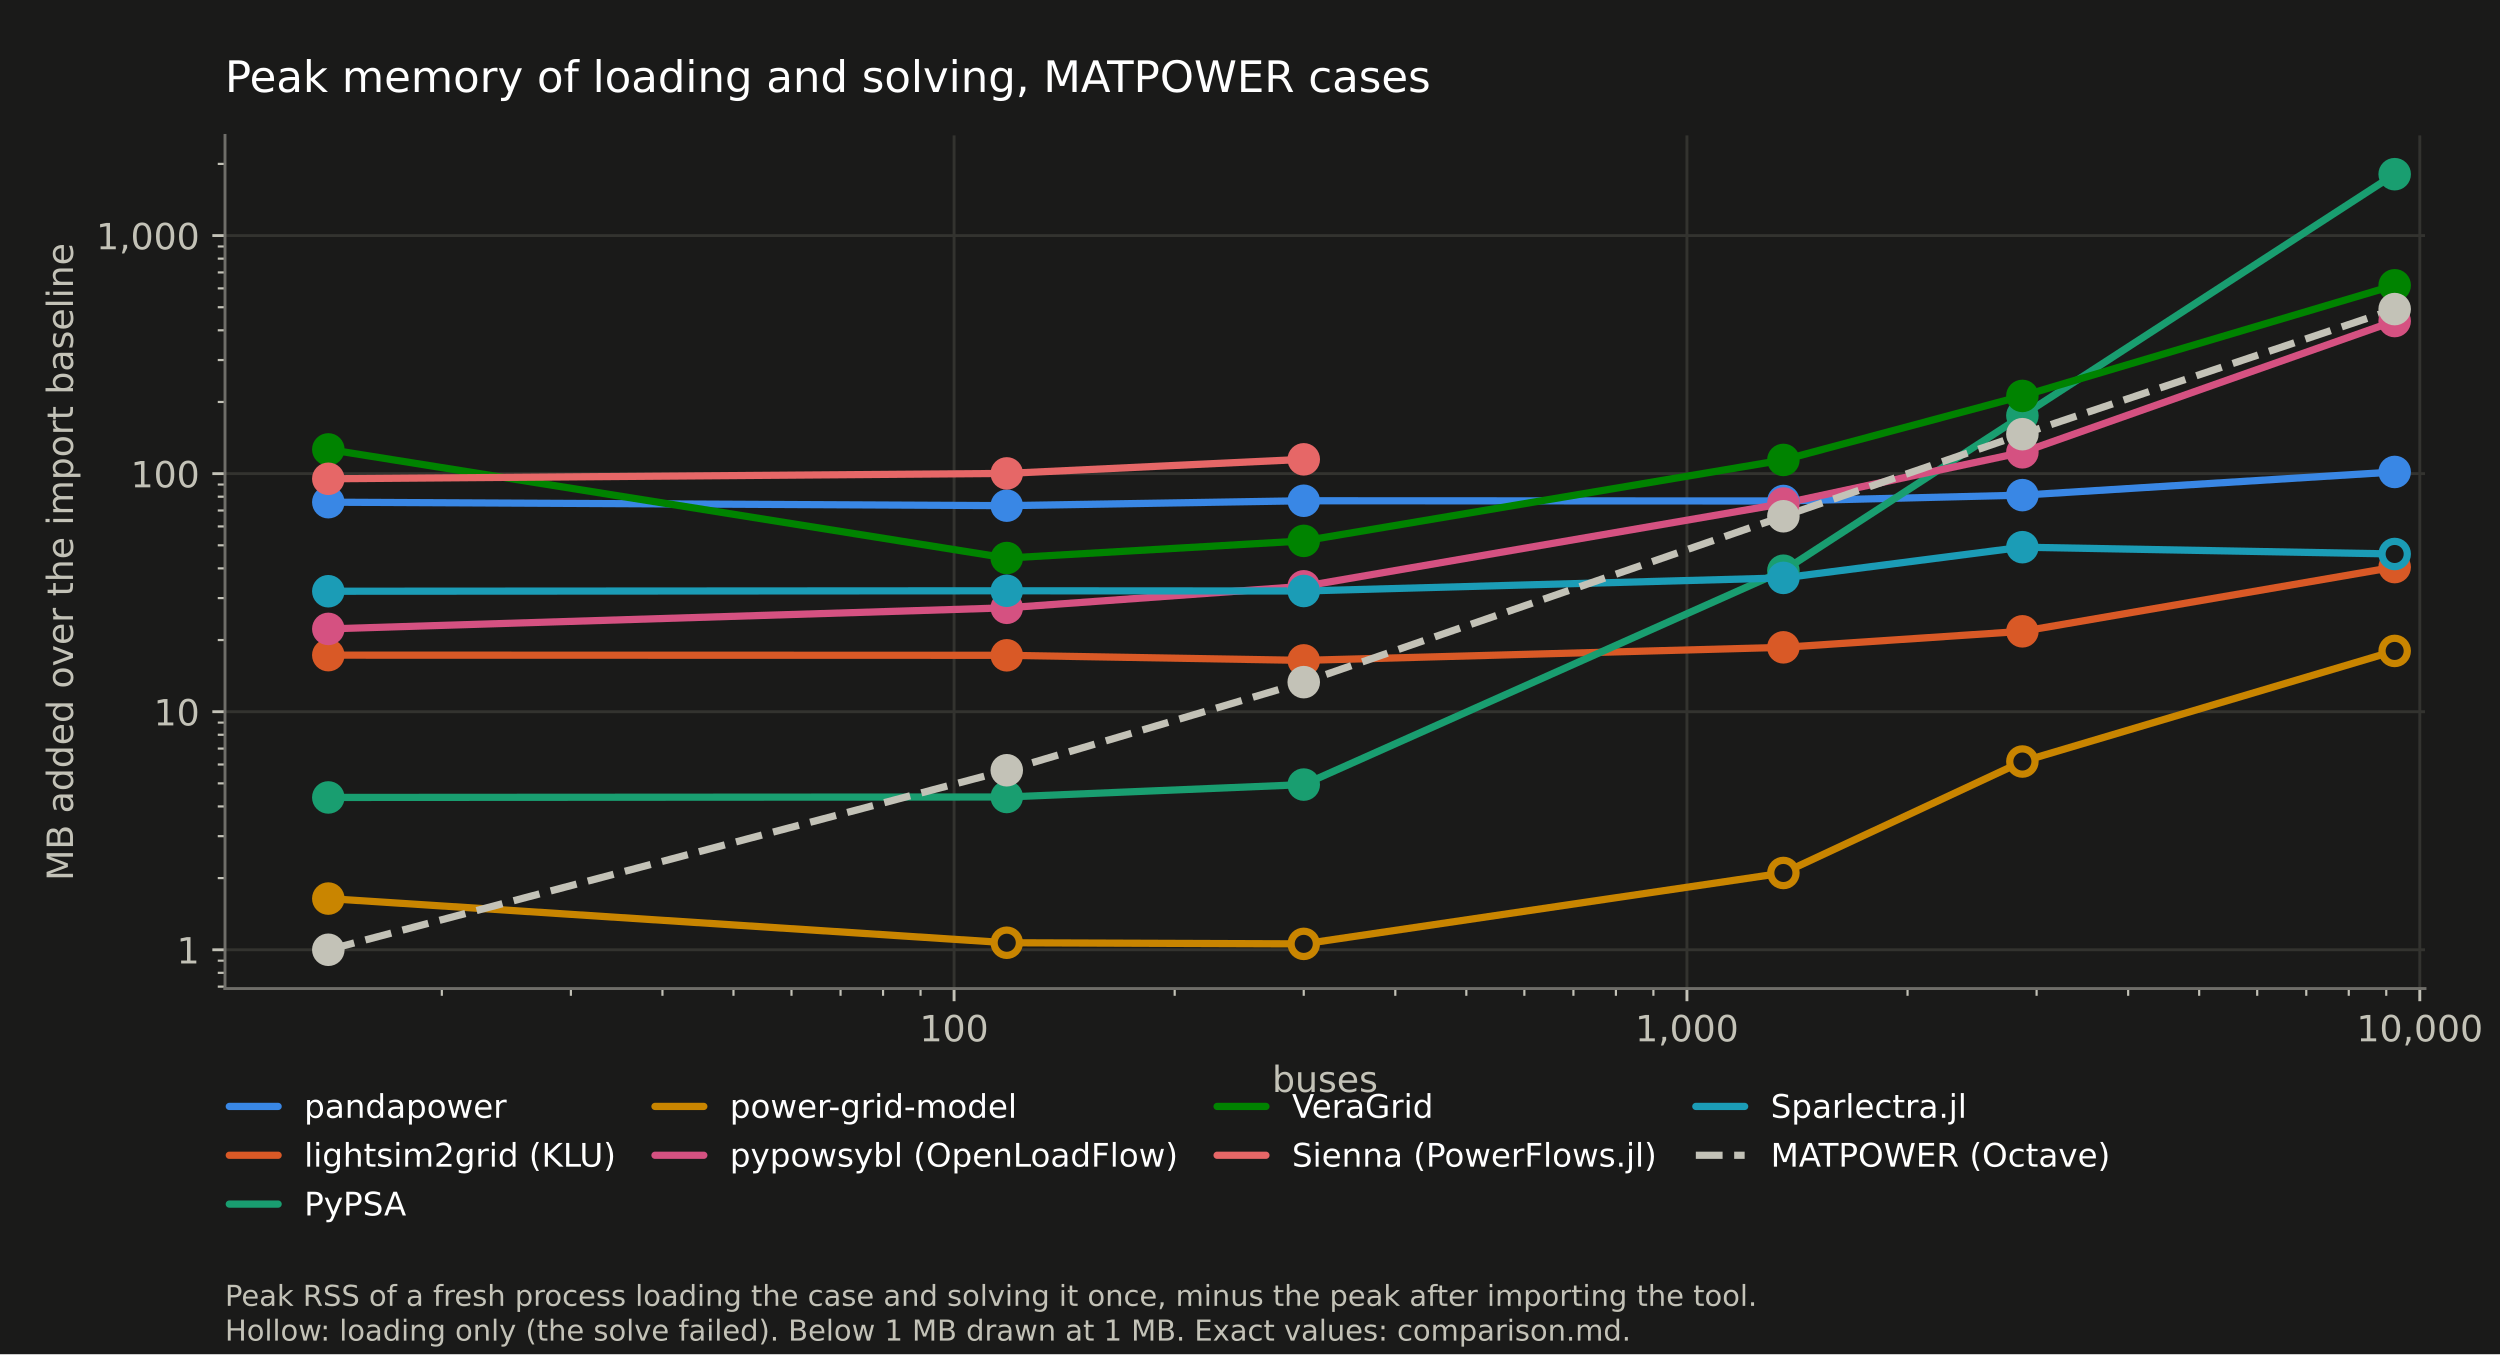
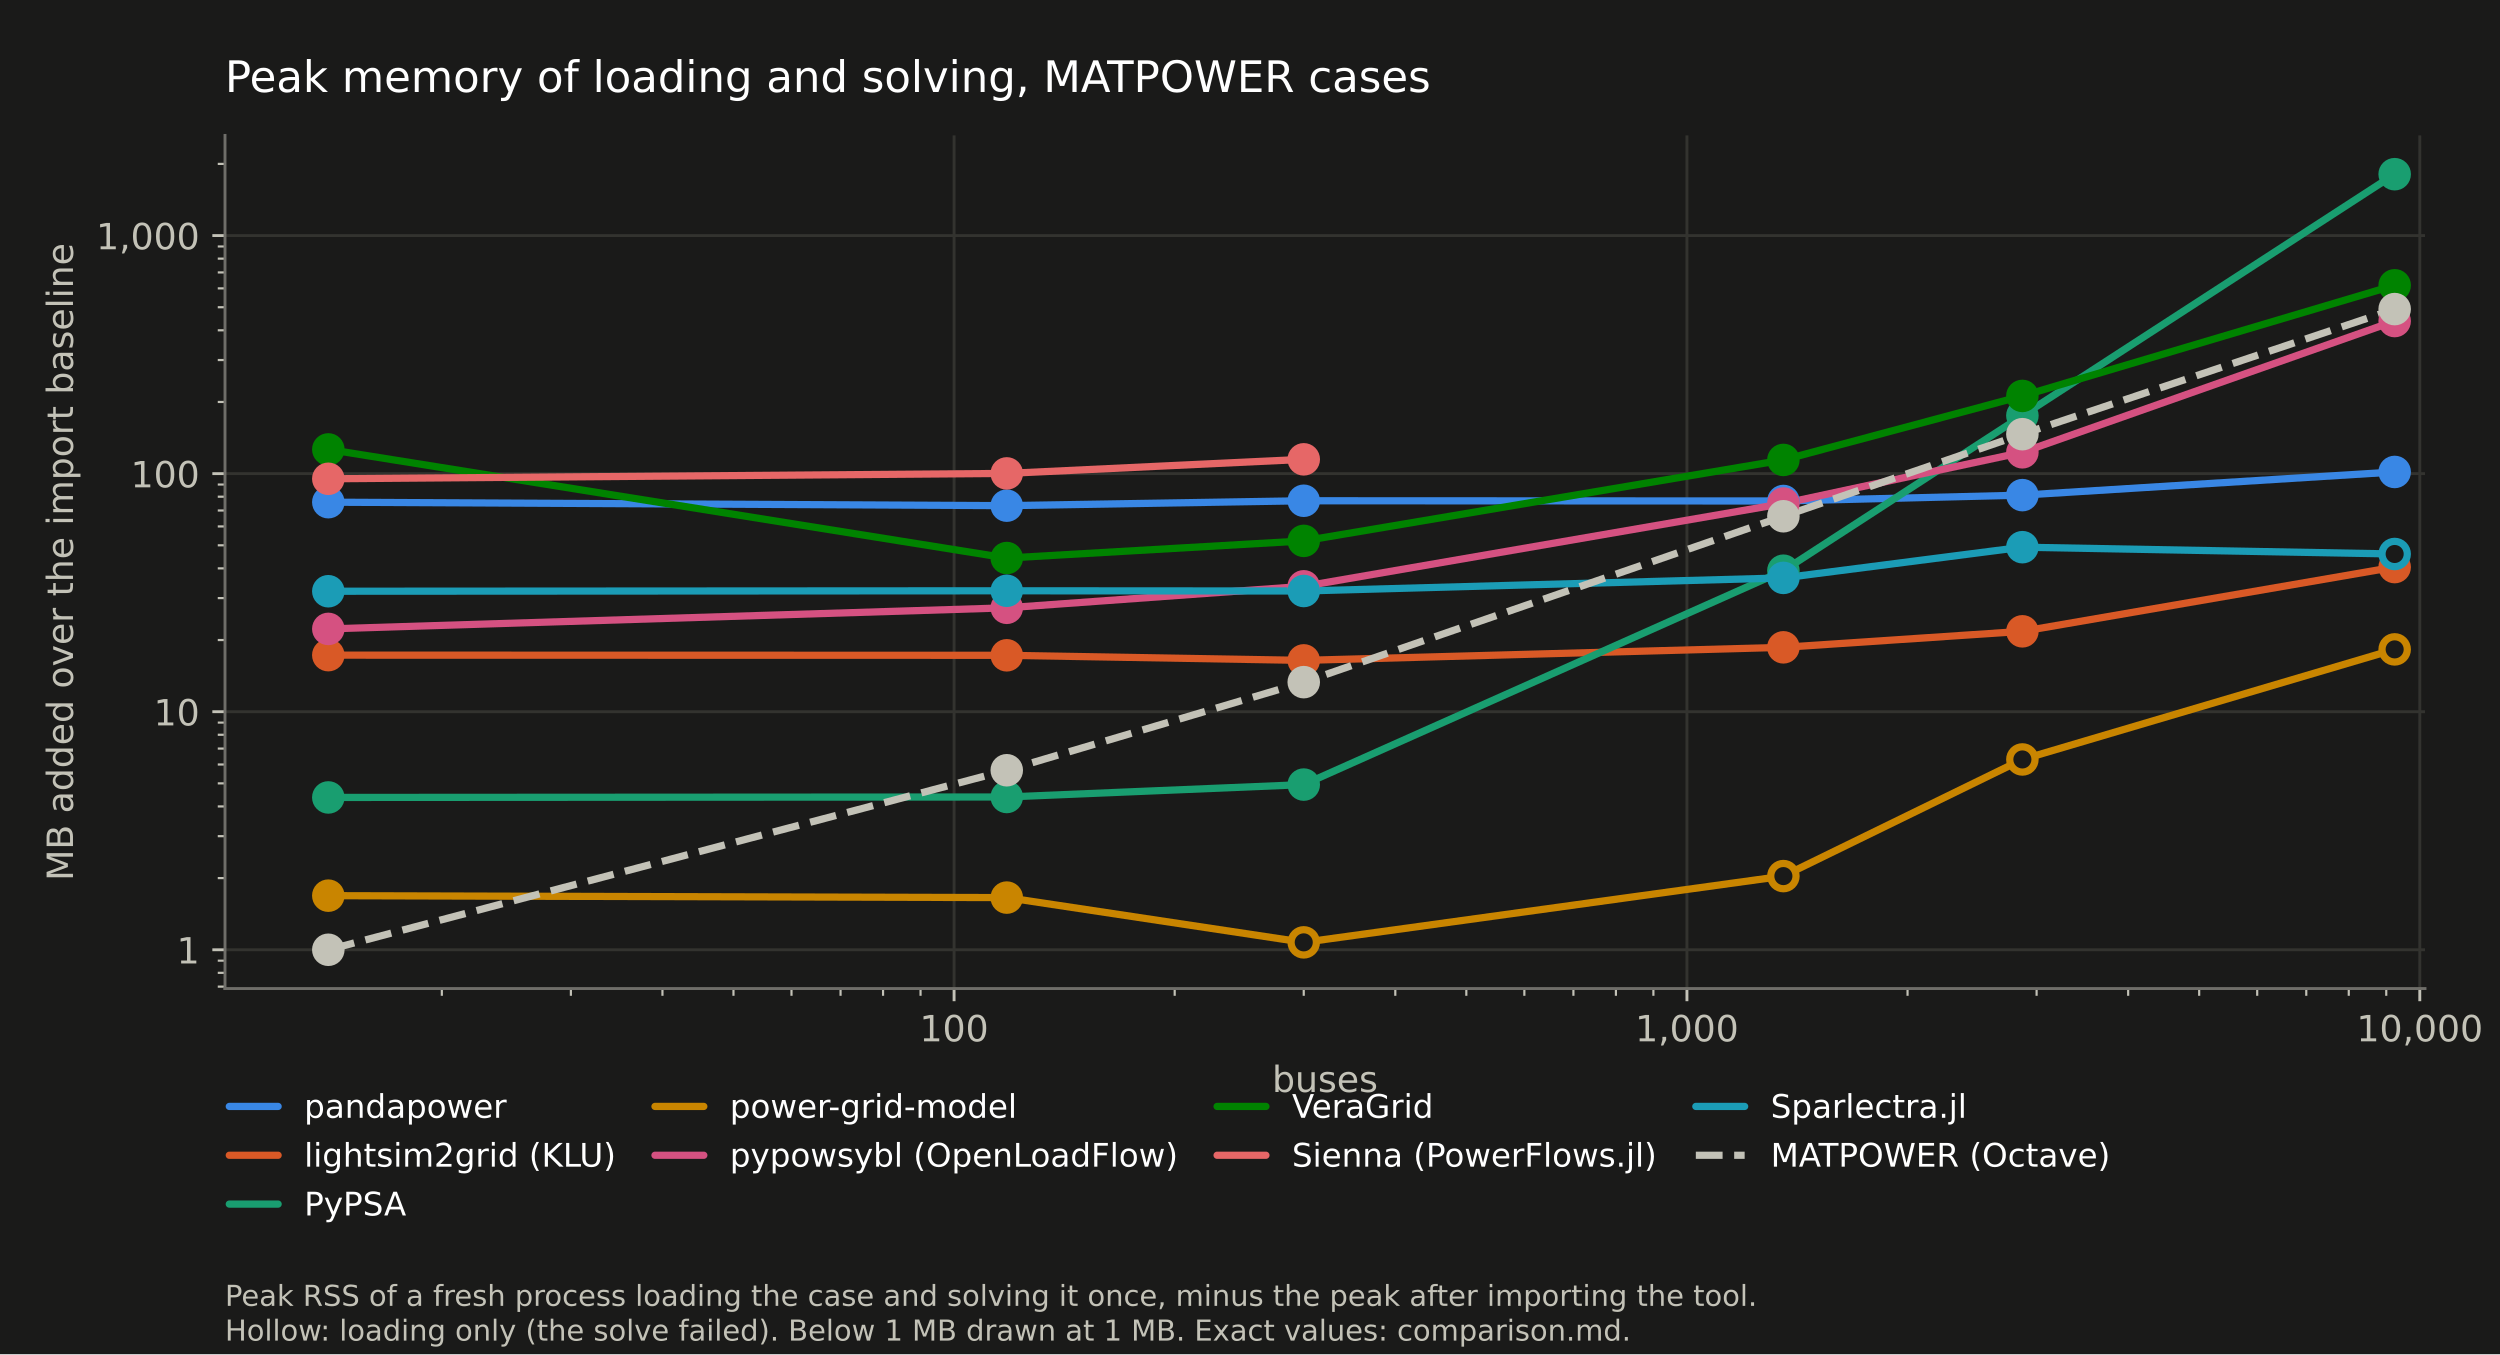
<svg xmlns="http://www.w3.org/2000/svg" xmlns:xlink="http://www.w3.org/1999/xlink" width="691.2pt" height="374.4pt" viewBox="0 0 691.2 374.4" version="1.1">
  <defs>
    <style type="text/css">*{stroke-linejoin: round; stroke-linecap: butt}</style>
  </defs>
  <g id="figure_1">
    <g id="patch_1">
      <path d="M 0 374.4  L 691.2 374.4  L 691.2 0  L 0 0  z " style="fill: #1a1a19" />
    </g>
    <g id="axes_1">
      <g id="patch_2">
        <path d="M 62.208 273.312  L 670.464 273.312  L 670.464 37.44  L 62.208 37.44  z " style="fill: #1a1a19" />
      </g>
      <g id="matplotlib.axis_1">
        <g id="xtick_1">
          <g id="line2d_1">
            <path d="M 263.784 273.312  L 263.784 37.44  " clip-path="url(#pc0a371b898)" style="fill: none; stroke: #33332f; stroke-width: 0.8; stroke-linecap: square" />
          </g>
          <g id="line2d_2">
            <defs>
              <path id="m5ec1d65c88" d="M 0 0  L 0 3.5  " style="stroke: #c3c2b7; stroke-width: 0.8" />
            </defs>
            <g>
              <use xlink:href="#m5ec1d65c88" x="263.784" y="273.312" style="fill: #c3c2b7; stroke: #c3c2b7; stroke-width: 0.8" />
            </g>
          </g>
          <g id="text_1">
            <text style="font-size: 10px; font-family: 'DejaVu Sans', 'Bitstream Vera Sans', 'Computer Modern Sans Serif', 'Lucida Grande', 'Verdana', 'Geneva', 'Lucid', 'Arial', 'Helvetica', 'Avant Garde', sans-serif; text-anchor: middle; fill: #c3c2b7" x="263.784" y="287.91" transform="rotate(-0 263.7842 287.9097)">100</text>
          </g>
        </g>
        <g id="xtick_2">
          <g id="line2d_3">
            <path d="M 466.404 273.312  L 466.404 37.44  " clip-path="url(#pc0a371b898)" style="fill: none; stroke: #33332f; stroke-width: 0.8; stroke-linecap: square" />
          </g>
          <g id="line2d_4">
            <g>
              <use xlink:href="#m5ec1d65c88" x="466.404" y="273.312" style="fill: #c3c2b7; stroke: #c3c2b7; stroke-width: 0.8" />
            </g>
          </g>
          <g id="text_2">
            <text style="font-size: 10px; font-family: 'DejaVu Sans', 'Bitstream Vera Sans', 'Computer Modern Sans Serif', 'Lucida Grande', 'Verdana', 'Geneva', 'Lucid', 'Arial', 'Helvetica', 'Avant Garde', sans-serif; text-anchor: middle; fill: #c3c2b7" x="466.404" y="287.91" transform="rotate(-0 466.4036 287.9097)">1,000</text>
          </g>
        </g>
        <g id="xtick_3">
          <g id="line2d_5">
            <path d="M 669.023 273.312  L 669.023 37.44  " clip-path="url(#pc0a371b898)" style="fill: none; stroke: #33332f; stroke-width: 0.8; stroke-linecap: square" />
          </g>
          <g id="line2d_6">
            <g>
              <use xlink:href="#m5ec1d65c88" x="669.023" y="273.312" style="fill: #c3c2b7; stroke: #c3c2b7; stroke-width: 0.8" />
            </g>
          </g>
          <g id="text_3">
            <text style="font-size: 10px; font-family: 'DejaVu Sans', 'Bitstream Vera Sans', 'Computer Modern Sans Serif', 'Lucida Grande', 'Verdana', 'Geneva', 'Lucid', 'Arial', 'Helvetica', 'Avant Garde', sans-serif; text-anchor: middle; fill: #c3c2b7" x="669.023" y="287.91" transform="rotate(-0 669.023 287.9097)">10,000</text>
          </g>
        </g>
        <g id="xtick_4">
          <g id="line2d_7">
            <defs>
              <path id="m5e015acaa7" d="M 0 0  L 0 2  " style="stroke: #c3c2b7; stroke-width: 0.6" />
            </defs>
            <g>
              <use xlink:href="#m5e015acaa7" x="122.159" y="273.312" style="fill: #c3c2b7; stroke: #c3c2b7; stroke-width: 0.6" />
            </g>
          </g>
        </g>
        <g id="xtick_5">
          <g id="line2d_8">
            <g>
              <use xlink:href="#m5e015acaa7" x="157.839" y="273.312" style="fill: #c3c2b7; stroke: #c3c2b7; stroke-width: 0.6" />
            </g>
          </g>
        </g>
        <g id="xtick_6">
          <g id="line2d_9">
            <g>
              <use xlink:href="#m5e015acaa7" x="183.154" y="273.312" style="fill: #c3c2b7; stroke: #c3c2b7; stroke-width: 0.6" />
            </g>
          </g>
        </g>
        <g id="xtick_7">
          <g id="line2d_10">
            <g>
              <use xlink:href="#m5e015acaa7" x="202.79" y="273.312" style="fill: #c3c2b7; stroke: #c3c2b7; stroke-width: 0.6" />
            </g>
          </g>
        </g>
        <g id="xtick_8">
          <g id="line2d_11">
            <g>
              <use xlink:href="#m5e015acaa7" x="218.833" y="273.312" style="fill: #c3c2b7; stroke: #c3c2b7; stroke-width: 0.6" />
            </g>
          </g>
        </g>
        <g id="xtick_9">
          <g id="line2d_12">
            <g>
              <use xlink:href="#m5e015acaa7" x="232.398" y="273.312" style="fill: #c3c2b7; stroke: #c3c2b7; stroke-width: 0.6" />
            </g>
          </g>
        </g>
        <g id="xtick_10">
          <g id="line2d_13">
            <g>
              <use xlink:href="#m5e015acaa7" x="244.148" y="273.312" style="fill: #c3c2b7; stroke: #c3c2b7; stroke-width: 0.6" />
            </g>
          </g>
        </g>
        <g id="xtick_11">
          <g id="line2d_14">
            <g>
              <use xlink:href="#m5e015acaa7" x="254.513" y="273.312" style="fill: #c3c2b7; stroke: #c3c2b7; stroke-width: 0.6" />
            </g>
          </g>
        </g>
        <g id="xtick_12">
          <g id="line2d_15">
            <g>
              <use xlink:href="#m5e015acaa7" x="324.779" y="273.312" style="fill: #c3c2b7; stroke: #c3c2b7; stroke-width: 0.6" />
            </g>
          </g>
        </g>
        <g id="xtick_13">
          <g id="line2d_16">
            <g>
              <use xlink:href="#m5e015acaa7" x="360.458" y="273.312" style="fill: #c3c2b7; stroke: #c3c2b7; stroke-width: 0.6" />
            </g>
          </g>
        </g>
        <g id="xtick_14">
          <g id="line2d_17">
            <g>
              <use xlink:href="#m5e015acaa7" x="385.773" y="273.312" style="fill: #c3c2b7; stroke: #c3c2b7; stroke-width: 0.6" />
            </g>
          </g>
        </g>
        <g id="xtick_15">
          <g id="line2d_18">
            <g>
              <use xlink:href="#m5e015acaa7" x="405.409" y="273.312" style="fill: #c3c2b7; stroke: #c3c2b7; stroke-width: 0.6" />
            </g>
          </g>
        </g>
        <g id="xtick_16">
          <g id="line2d_19">
            <g>
              <use xlink:href="#m5e015acaa7" x="421.453" y="273.312" style="fill: #c3c2b7; stroke: #c3c2b7; stroke-width: 0.6" />
            </g>
          </g>
        </g>
        <g id="xtick_17">
          <g id="line2d_20">
            <g>
              <use xlink:href="#m5e015acaa7" x="435.017" y="273.312" style="fill: #c3c2b7; stroke: #c3c2b7; stroke-width: 0.6" />
            </g>
          </g>
        </g>
        <g id="xtick_18">
          <g id="line2d_21">
            <g>
              <use xlink:href="#m5e015acaa7" x="446.768" y="273.312" style="fill: #c3c2b7; stroke: #c3c2b7; stroke-width: 0.6" />
            </g>
          </g>
        </g>
        <g id="xtick_19">
          <g id="line2d_22">
            <g>
              <use xlink:href="#m5e015acaa7" x="457.132" y="273.312" style="fill: #c3c2b7; stroke: #c3c2b7; stroke-width: 0.6" />
            </g>
          </g>
        </g>
        <g id="xtick_20">
          <g id="line2d_23">
            <g>
              <use xlink:href="#m5e015acaa7" x="527.398" y="273.312" style="fill: #c3c2b7; stroke: #c3c2b7; stroke-width: 0.6" />
            </g>
          </g>
        </g>
        <g id="xtick_21">
          <g id="line2d_24">
            <g>
              <use xlink:href="#m5e015acaa7" x="563.078" y="273.312" style="fill: #c3c2b7; stroke: #c3c2b7; stroke-width: 0.6" />
            </g>
          </g>
        </g>
        <g id="xtick_22">
          <g id="line2d_25">
            <g>
              <use xlink:href="#m5e015acaa7" x="588.393" y="273.312" style="fill: #c3c2b7; stroke: #c3c2b7; stroke-width: 0.6" />
            </g>
          </g>
        </g>
        <g id="xtick_23">
          <g id="line2d_26">
            <g>
              <use xlink:href="#m5e015acaa7" x="608.029" y="273.312" style="fill: #c3c2b7; stroke: #c3c2b7; stroke-width: 0.6" />
            </g>
          </g>
        </g>
        <g id="xtick_24">
          <g id="line2d_27">
            <g>
              <use xlink:href="#m5e015acaa7" x="624.072" y="273.312" style="fill: #c3c2b7; stroke: #c3c2b7; stroke-width: 0.6" />
            </g>
          </g>
        </g>
        <g id="xtick_25">
          <g id="line2d_28">
            <g>
              <use xlink:href="#m5e015acaa7" x="637.637" y="273.312" style="fill: #c3c2b7; stroke: #c3c2b7; stroke-width: 0.6" />
            </g>
          </g>
        </g>
        <g id="xtick_26">
          <g id="line2d_29">
            <g>
              <use xlink:href="#m5e015acaa7" x="649.387" y="273.312" style="fill: #c3c2b7; stroke: #c3c2b7; stroke-width: 0.6" />
            </g>
          </g>
        </g>
        <g id="xtick_27">
          <g id="line2d_30">
            <g>
              <use xlink:href="#m5e015acaa7" x="659.752" y="273.312" style="fill: #c3c2b7; stroke: #c3c2b7; stroke-width: 0.6" />
            </g>
          </g>
        </g>
        <g id="text_4">
          <text style="font-size: 10px; font-family: 'DejaVu Sans', 'Bitstream Vera Sans', 'Computer Modern Sans Serif', 'Lucida Grande', 'Verdana', 'Geneva', 'Lucid', 'Arial', 'Helvetica', 'Avant Garde', sans-serif; text-anchor: middle; fill: #c3c2b7" x="366.336" y="301.91" transform="rotate(-0 366.336 301.9104)">buses</text>
        </g>
      </g>
      <g id="matplotlib.axis_2">
        <g id="ytick_1">
          <g id="line2d_31">
            <path d="M 62.208 262.591  L 670.464 262.591  " clip-path="url(#pc0a371b898)" style="fill: none; stroke: #33332f; stroke-width: 0.8; stroke-linecap: square" />
          </g>
          <g id="line2d_32">
            <defs>
              <path id="mb448b4ee46" d="M 0 0  L -3.5 0  " style="stroke: #c3c2b7; stroke-width: 0.8" />
            </defs>
            <g>
              <use xlink:href="#mb448b4ee46" x="62.208" y="262.591" style="fill: #c3c2b7; stroke: #c3c2b7; stroke-width: 0.8" />
            </g>
          </g>
          <g id="text_5">
            <text style="font-size: 10px; font-family: 'DejaVu Sans', 'Bitstream Vera Sans', 'Computer Modern Sans Serif', 'Lucida Grande', 'Verdana', 'Geneva', 'Lucid', 'Arial', 'Helvetica', 'Avant Garde', sans-serif; text-anchor: end; fill: #c3c2b7" x="55.208" y="266.389" transform="rotate(-0 55.208 266.3894)">1</text>
          </g>
        </g>
        <g id="ytick_2">
          <g id="line2d_33">
            <path d="M 62.208 196.77  L 670.464 196.77  " clip-path="url(#pc0a371b898)" style="fill: none; stroke: #33332f; stroke-width: 0.8; stroke-linecap: square" />
          </g>
          <g id="line2d_34">
            <g>
              <use xlink:href="#mb448b4ee46" x="62.208" y="196.77" style="fill: #c3c2b7; stroke: #c3c2b7; stroke-width: 0.8" />
            </g>
          </g>
          <g id="text_6">
            <text style="font-size: 10px; font-family: 'DejaVu Sans', 'Bitstream Vera Sans', 'Computer Modern Sans Serif', 'Lucida Grande', 'Verdana', 'Geneva', 'Lucid', 'Arial', 'Helvetica', 'Avant Garde', sans-serif; text-anchor: end; fill: #c3c2b7" x="55.208" y="200.569" transform="rotate(-0 55.208 200.5691)">10</text>
          </g>
        </g>
        <g id="ytick_3">
          <g id="line2d_35">
            <path d="M 62.208 130.95  L 670.464 130.95  " clip-path="url(#pc0a371b898)" style="fill: none; stroke: #33332f; stroke-width: 0.8; stroke-linecap: square" />
          </g>
          <g id="line2d_36">
            <g>
              <use xlink:href="#mb448b4ee46" x="62.208" y="130.95" style="fill: #c3c2b7; stroke: #c3c2b7; stroke-width: 0.8" />
            </g>
          </g>
          <g id="text_7">
            <text style="font-size: 10px; font-family: 'DejaVu Sans', 'Bitstream Vera Sans', 'Computer Modern Sans Serif', 'Lucida Grande', 'Verdana', 'Geneva', 'Lucid', 'Arial', 'Helvetica', 'Avant Garde', sans-serif; text-anchor: end; fill: #c3c2b7" x="55.208" y="134.749" transform="rotate(-0 55.208 134.7487)">100</text>
          </g>
        </g>
        <g id="ytick_4">
          <g id="line2d_37">
            <path d="M 62.208 65.13  L 670.464 65.13  " clip-path="url(#pc0a371b898)" style="fill: none; stroke: #33332f; stroke-width: 0.8; stroke-linecap: square" />
          </g>
          <g id="line2d_38">
            <g>
              <use xlink:href="#mb448b4ee46" x="62.208" y="65.13" style="fill: #c3c2b7; stroke: #c3c2b7; stroke-width: 0.8" />
            </g>
          </g>
          <g id="text_8">
            <text style="font-size: 10px; font-family: 'DejaVu Sans', 'Bitstream Vera Sans', 'Computer Modern Sans Serif', 'Lucida Grande', 'Verdana', 'Geneva', 'Lucid', 'Arial', 'Helvetica', 'Avant Garde', sans-serif; text-anchor: end; fill: #c3c2b7" x="55.208" y="68.928" transform="rotate(-0 55.208 68.92842)">1,000</text>
          </g>
        </g>
        <g id="ytick_5">
          <g id="line2d_39">
            <defs>
              <path id="m039c7db84e" d="M 0 0  L -2 0  " style="stroke: #c3c2b7; stroke-width: 0.6" />
            </defs>
            <g>
              <use xlink:href="#m039c7db84e" x="62.208" y="272.786" style="fill: #c3c2b7; stroke: #c3c2b7; stroke-width: 0.6" />
            </g>
          </g>
        </g>
        <g id="ytick_6">
          <g id="line2d_40">
            <g>
              <use xlink:href="#m039c7db84e" x="62.208" y="268.969" style="fill: #c3c2b7; stroke: #c3c2b7; stroke-width: 0.6" />
            </g>
          </g>
        </g>
        <g id="ytick_7">
          <g id="line2d_41">
            <g>
              <use xlink:href="#m039c7db84e" x="62.208" y="265.602" style="fill: #c3c2b7; stroke: #c3c2b7; stroke-width: 0.6" />
            </g>
          </g>
        </g>
        <g id="ytick_8">
          <g id="line2d_42">
            <g>
              <use xlink:href="#m039c7db84e" x="62.208" y="242.777" style="fill: #c3c2b7; stroke: #c3c2b7; stroke-width: 0.6" />
            </g>
          </g>
        </g>
        <g id="ytick_9">
          <g id="line2d_43">
            <g>
              <use xlink:href="#m039c7db84e" x="62.208" y="231.186" style="fill: #c3c2b7; stroke: #c3c2b7; stroke-width: 0.6" />
            </g>
          </g>
        </g>
        <g id="ytick_10">
          <g id="line2d_44">
            <g>
              <use xlink:href="#m039c7db84e" x="62.208" y="222.963" style="fill: #c3c2b7; stroke: #c3c2b7; stroke-width: 0.6" />
            </g>
          </g>
        </g>
        <g id="ytick_11">
          <g id="line2d_45">
            <g>
              <use xlink:href="#m039c7db84e" x="62.208" y="216.584" style="fill: #c3c2b7; stroke: #c3c2b7; stroke-width: 0.6" />
            </g>
          </g>
        </g>
        <g id="ytick_12">
          <g id="line2d_46">
            <g>
              <use xlink:href="#m039c7db84e" x="62.208" y="211.372" style="fill: #c3c2b7; stroke: #c3c2b7; stroke-width: 0.6" />
            </g>
          </g>
        </g>
        <g id="ytick_13">
          <g id="line2d_47">
            <g>
              <use xlink:href="#m039c7db84e" x="62.208" y="206.966" style="fill: #c3c2b7; stroke: #c3c2b7; stroke-width: 0.6" />
            </g>
          </g>
        </g>
        <g id="ytick_14">
          <g id="line2d_48">
            <g>
              <use xlink:href="#m039c7db84e" x="62.208" y="203.149" style="fill: #c3c2b7; stroke: #c3c2b7; stroke-width: 0.6" />
            </g>
          </g>
        </g>
        <g id="ytick_15">
          <g id="line2d_49">
            <g>
              <use xlink:href="#m039c7db84e" x="62.208" y="199.782" style="fill: #c3c2b7; stroke: #c3c2b7; stroke-width: 0.6" />
            </g>
          </g>
        </g>
        <g id="ytick_16">
          <g id="line2d_50">
            <g>
              <use xlink:href="#m039c7db84e" x="62.208" y="176.956" style="fill: #c3c2b7; stroke: #c3c2b7; stroke-width: 0.6" />
            </g>
          </g>
        </g>
        <g id="ytick_17">
          <g id="line2d_51">
            <g>
              <use xlink:href="#m039c7db84e" x="62.208" y="165.366" style="fill: #c3c2b7; stroke: #c3c2b7; stroke-width: 0.6" />
            </g>
          </g>
        </g>
        <g id="ytick_18">
          <g id="line2d_52">
            <g>
              <use xlink:href="#m039c7db84e" x="62.208" y="157.142" style="fill: #c3c2b7; stroke: #c3c2b7; stroke-width: 0.6" />
            </g>
          </g>
        </g>
        <g id="ytick_19">
          <g id="line2d_53">
            <g>
              <use xlink:href="#m039c7db84e" x="62.208" y="150.764" style="fill: #c3c2b7; stroke: #c3c2b7; stroke-width: 0.6" />
            </g>
          </g>
        </g>
        <g id="ytick_20">
          <g id="line2d_54">
            <g>
              <use xlink:href="#m039c7db84e" x="62.208" y="145.552" style="fill: #c3c2b7; stroke: #c3c2b7; stroke-width: 0.6" />
            </g>
          </g>
        </g>
        <g id="ytick_21">
          <g id="line2d_55">
            <g>
              <use xlink:href="#m039c7db84e" x="62.208" y="141.146" style="fill: #c3c2b7; stroke: #c3c2b7; stroke-width: 0.6" />
            </g>
          </g>
        </g>
        <g id="ytick_22">
          <g id="line2d_56">
            <g>
              <use xlink:href="#m039c7db84e" x="62.208" y="137.329" style="fill: #c3c2b7; stroke: #c3c2b7; stroke-width: 0.6" />
            </g>
          </g>
        </g>
        <g id="ytick_23">
          <g id="line2d_57">
            <g>
              <use xlink:href="#m039c7db84e" x="62.208" y="133.962" style="fill: #c3c2b7; stroke: #c3c2b7; stroke-width: 0.6" />
            </g>
          </g>
        </g>
        <g id="ytick_24">
          <g id="line2d_58">
            <g>
              <use xlink:href="#m039c7db84e" x="62.208" y="111.136" style="fill: #c3c2b7; stroke: #c3c2b7; stroke-width: 0.6" />
            </g>
          </g>
        </g>
        <g id="ytick_25">
          <g id="line2d_59">
            <g>
              <use xlink:href="#m039c7db84e" x="62.208" y="99.546" style="fill: #c3c2b7; stroke: #c3c2b7; stroke-width: 0.6" />
            </g>
          </g>
        </g>
        <g id="ytick_26">
          <g id="line2d_60">
            <g>
              <use xlink:href="#m039c7db84e" x="62.208" y="91.322" style="fill: #c3c2b7; stroke: #c3c2b7; stroke-width: 0.6" />
            </g>
          </g>
        </g>
        <g id="ytick_27">
          <g id="line2d_61">
            <g>
              <use xlink:href="#m039c7db84e" x="62.208" y="84.943" style="fill: #c3c2b7; stroke: #c3c2b7; stroke-width: 0.6" />
            </g>
          </g>
        </g>
        <g id="ytick_28">
          <g id="line2d_62">
            <g>
              <use xlink:href="#m039c7db84e" x="62.208" y="79.732" style="fill: #c3c2b7; stroke: #c3c2b7; stroke-width: 0.6" />
            </g>
          </g>
        </g>
        <g id="ytick_29">
          <g id="line2d_63">
            <g>
              <use xlink:href="#m039c7db84e" x="62.208" y="75.325" style="fill: #c3c2b7; stroke: #c3c2b7; stroke-width: 0.6" />
            </g>
          </g>
        </g>
        <g id="ytick_30">
          <g id="line2d_64">
            <g>
              <use xlink:href="#m039c7db84e" x="62.208" y="71.508" style="fill: #c3c2b7; stroke: #c3c2b7; stroke-width: 0.6" />
            </g>
          </g>
        </g>
        <g id="ytick_31">
          <g id="line2d_65">
            <g>
              <use xlink:href="#m039c7db84e" x="62.208" y="68.141" style="fill: #c3c2b7; stroke: #c3c2b7; stroke-width: 0.6" />
            </g>
          </g>
        </g>
        <g id="ytick_32">
          <g id="line2d_66">
            <g>
              <use xlink:href="#m039c7db84e" x="62.208" y="45.316" style="fill: #c3c2b7; stroke: #c3c2b7; stroke-width: 0.6" />
            </g>
          </g>
        </g>
        <g id="text_9">
          <text style="font-size: 10px; font-family: 'DejaVu Sans', 'Bitstream Vera Sans', 'Computer Modern Sans Serif', 'Lucida Grande', 'Verdana', 'Geneva', 'Lucid', 'Arial', 'Helvetica', 'Avant Garde', sans-serif; text-anchor: middle; fill: #c3c2b7" x="20.178" y="155.376" transform="rotate(-90 20.17753 155.376)">MB added over the import baseline</text>
        </g>
      </g>
      <g id="line2d_67">
        <path d="M 90.773 138.843  L 278.349 139.804  L 360.458 138.45  L 493.072 138.513  L 559.149 136.894  L 662.077 130.487  " clip-path="url(#pc0a371b898)" style="fill: none; stroke: #3987e5; stroke-width: 2; stroke-linecap: round" />
      </g>
      <g id="line2d_68">
        <path d="M 90.773 181.133  L 278.349 181.178  L 360.458 182.584  L 493.072 178.974  L 559.149 174.548  L 662.077 156.787  " clip-path="url(#pc0a371b898)" style="fill: none; stroke: #d95926; stroke-width: 2; stroke-linecap: round" />
      </g>
      <g id="line2d_69">
        <path d="M 90.773 220.478  L 278.349 220.35  L 360.458 216.921  L 493.072 157.789  L 559.149 114.908  L 662.077 48.161  " clip-path="url(#pc0a371b898)" style="fill: none; stroke: #199e70; stroke-width: 2; stroke-linecap: round" />
      </g>
      <g id="line2d_70">
-         <path d="M 90.773 248.439  L 278.349 260.648  L 360.458 260.963  L 493.072 241.361  L 559.149 210.547  L 662.077 179.968  " clip-path="url(#pc0a371b898)" style="fill: none; stroke: #c98500; stroke-width: 2; stroke-linecap: round" />
+         <path d="M 90.773 247.633  L 278.349 248.168  L 360.458 260.544  L 493.072 242.224  L 559.149 209.974  L 662.077 179.543  " clip-path="url(#pc0a371b898)" style="fill: none; stroke: #c98500; stroke-width: 2; stroke-linecap: round" />
      </g>
      <g id="line2d_71">
        <path d="M 90.773 173.879  L 278.349 168.045  L 360.458 162.105  L 493.072 139.212  L 559.149 125.051  L 662.077 88.763  " clip-path="url(#pc0a371b898)" style="fill: none; stroke: #d55181; stroke-width: 2; stroke-linecap: round" />
      </g>
      <g id="line2d_72">
        <path d="M 90.773 124.259  L 278.349 154.289  L 360.458 149.542  L 493.072 127.164  L 559.149 109.466  L 662.077 78.881  " clip-path="url(#pc0a371b898)" style="fill: none; stroke: #008300; stroke-width: 2; stroke-linecap: round" />
      </g>
      <g id="line2d_73">
        <path d="M 90.773 132.376  L 278.349 130.889  L 360.458 126.996  " clip-path="url(#pc0a371b898)" style="fill: none; stroke: #e66767; stroke-width: 2; stroke-linecap: round" />
      </g>
      <g id="line2d_74">
        <path d="M 90.773 163.465  L 278.349 163.34  L 360.458 163.399  L 493.072 159.775  L 559.149 151.284  L 662.077 153.169  " clip-path="url(#pc0a371b898)" style="fill: none; stroke: #1b9cb6; stroke-width: 2; stroke-linecap: round" />
      </g>
      <g id="line2d_75">
        <path d="M 90.773 262.591  L 278.349 212.96  L 360.458 188.6  L 493.072 142.736  L 559.149 120.044  L 662.077 85.457  " clip-path="url(#pc0a371b898)" style="fill: none; stroke-dasharray: 7.4,3.2; stroke-dashoffset: 0; stroke: #c3c2b7; stroke-width: 2" />
      </g>
      <g id="patch_3">
        <path d="M 62.208 273.312  L 62.208 37.44  " style="fill: none; stroke: #6f6e69; stroke-width: 0.8; stroke-linejoin: miter; stroke-linecap: square" />
      </g>
      <g id="patch_4">
        <path d="M 62.208 273.312  L 670.464 273.312  " style="fill: none; stroke: #6f6e69; stroke-width: 0.8; stroke-linejoin: miter; stroke-linecap: square" />
      </g>
      <g id="line2d_76">
        <defs>
          <path id="m8c884c521c" d="M 0 3.5  C 0.928 3.5 1.819 3.131 2.475 2.475  C 3.131 1.819 3.5 0.928 3.5 0  C 3.5 -0.928 3.131 -1.819 2.475 -2.475  C 1.819 -3.131 0.928 -3.5 0 -3.5  C -0.928 -3.5 -1.819 -3.131 -2.475 -2.475  C -3.131 -1.819 -3.5 -0.928 -3.5 0  C -3.5 0.928 -3.131 1.819 -2.475 2.475  C -1.819 3.131 -0.928 3.5 0 3.5  z " style="stroke: #3987e5; stroke-width: 2" />
        </defs>
        <g clip-path="url(#pc0a371b898)">
          <use xlink:href="#m8c884c521c" x="90.773" y="138.843" style="fill: #3987e5; stroke: #3987e5; stroke-width: 2" />
        </g>
      </g>
      <g id="line2d_77">
        <g clip-path="url(#pc0a371b898)">
          <use xlink:href="#m8c884c521c" x="278.349" y="139.804" style="fill: #3987e5; stroke: #3987e5; stroke-width: 2" />
        </g>
      </g>
      <g id="line2d_78">
        <g clip-path="url(#pc0a371b898)">
          <use xlink:href="#m8c884c521c" x="360.458" y="138.45" style="fill: #3987e5; stroke: #3987e5; stroke-width: 2" />
        </g>
      </g>
      <g id="line2d_79">
        <g clip-path="url(#pc0a371b898)">
          <use xlink:href="#m8c884c521c" x="493.072" y="138.513" style="fill: #3987e5; stroke: #3987e5; stroke-width: 2" />
        </g>
      </g>
      <g id="line2d_80">
        <g clip-path="url(#pc0a371b898)">
          <use xlink:href="#m8c884c521c" x="559.149" y="136.894" style="fill: #3987e5; stroke: #3987e5; stroke-width: 2" />
        </g>
      </g>
      <g id="line2d_81">
        <g clip-path="url(#pc0a371b898)">
          <use xlink:href="#m8c884c521c" x="662.077" y="130.487" style="fill: #3987e5; stroke: #3987e5; stroke-width: 2" />
        </g>
      </g>
      <g id="line2d_82">
        <defs>
          <path id="m9977e4e33c" d="M 0 3.5  C 0.928 3.5 1.819 3.131 2.475 2.475  C 3.131 1.819 3.5 0.928 3.5 0  C 3.5 -0.928 3.131 -1.819 2.475 -2.475  C 1.819 -3.131 0.928 -3.5 0 -3.5  C -0.928 -3.5 -1.819 -3.131 -2.475 -2.475  C -3.131 -1.819 -3.5 -0.928 -3.5 0  C -3.5 0.928 -3.131 1.819 -2.475 2.475  C -1.819 3.131 -0.928 3.5 0 3.5  z " style="stroke: #d95926; stroke-width: 2" />
        </defs>
        <g clip-path="url(#pc0a371b898)">
          <use xlink:href="#m9977e4e33c" x="90.773" y="181.133" style="fill: #d95926; stroke: #d95926; stroke-width: 2" />
        </g>
      </g>
      <g id="line2d_83">
        <g clip-path="url(#pc0a371b898)">
          <use xlink:href="#m9977e4e33c" x="278.349" y="181.178" style="fill: #d95926; stroke: #d95926; stroke-width: 2" />
        </g>
      </g>
      <g id="line2d_84">
        <g clip-path="url(#pc0a371b898)">
          <use xlink:href="#m9977e4e33c" x="360.458" y="182.584" style="fill: #d95926; stroke: #d95926; stroke-width: 2" />
        </g>
      </g>
      <g id="line2d_85">
        <g clip-path="url(#pc0a371b898)">
          <use xlink:href="#m9977e4e33c" x="493.072" y="178.974" style="fill: #d95926; stroke: #d95926; stroke-width: 2" />
        </g>
      </g>
      <g id="line2d_86">
        <g clip-path="url(#pc0a371b898)">
          <use xlink:href="#m9977e4e33c" x="559.149" y="174.548" style="fill: #d95926; stroke: #d95926; stroke-width: 2" />
        </g>
      </g>
      <g id="line2d_87">
        <g clip-path="url(#pc0a371b898)">
          <use xlink:href="#m9977e4e33c" x="662.077" y="156.787" style="fill: #d95926; stroke: #d95926; stroke-width: 2" />
        </g>
      </g>
      <g id="line2d_88">
        <defs>
          <path id="mf892d1932a" d="M 0 3.5  C 0.928 3.5 1.819 3.131 2.475 2.475  C 3.131 1.819 3.5 0.928 3.5 0  C 3.5 -0.928 3.131 -1.819 2.475 -2.475  C 1.819 -3.131 0.928 -3.5 0 -3.5  C -0.928 -3.5 -1.819 -3.131 -2.475 -2.475  C -3.131 -1.819 -3.5 -0.928 -3.5 0  C -3.5 0.928 -3.131 1.819 -2.475 2.475  C -1.819 3.131 -0.928 3.5 0 3.5  z " style="stroke: #199e70; stroke-width: 2" />
        </defs>
        <g clip-path="url(#pc0a371b898)">
          <use xlink:href="#mf892d1932a" x="90.773" y="220.478" style="fill: #199e70; stroke: #199e70; stroke-width: 2" />
        </g>
      </g>
      <g id="line2d_89">
        <g clip-path="url(#pc0a371b898)">
          <use xlink:href="#mf892d1932a" x="278.349" y="220.35" style="fill: #199e70; stroke: #199e70; stroke-width: 2" />
        </g>
      </g>
      <g id="line2d_90">
        <g clip-path="url(#pc0a371b898)">
          <use xlink:href="#mf892d1932a" x="360.458" y="216.921" style="fill: #199e70; stroke: #199e70; stroke-width: 2" />
        </g>
      </g>
      <g id="line2d_91">
        <g clip-path="url(#pc0a371b898)">
          <use xlink:href="#mf892d1932a" x="493.072" y="157.789" style="fill: #199e70; stroke: #199e70; stroke-width: 2" />
        </g>
      </g>
      <g id="line2d_92">
        <g clip-path="url(#pc0a371b898)">
          <use xlink:href="#mf892d1932a" x="559.149" y="114.908" style="fill: #199e70; stroke: #199e70; stroke-width: 2" />
        </g>
      </g>
      <g id="line2d_93">
        <g clip-path="url(#pc0a371b898)">
          <use xlink:href="#mf892d1932a" x="662.077" y="48.161" style="fill: #199e70; stroke: #199e70; stroke-width: 2" />
        </g>
      </g>
      <g id="line2d_94">
        <defs>
          <path id="m00423fc1a6" d="M 0 3.5  C 0.928 3.5 1.819 3.131 2.475 2.475  C 3.131 1.819 3.5 0.928 3.5 0  C 3.5 -0.928 3.131 -1.819 2.475 -2.475  C 1.819 -3.131 0.928 -3.5 0 -3.5  C -0.928 -3.5 -1.819 -3.131 -2.475 -2.475  C -3.131 -1.819 -3.5 -0.928 -3.5 0  C -3.5 0.928 -3.131 1.819 -2.475 2.475  C -1.819 3.131 -0.928 3.5 0 3.5  z " style="stroke: #c98500; stroke-width: 2" />
        </defs>
        <g clip-path="url(#pc0a371b898)">
-           <use xlink:href="#m00423fc1a6" x="90.773" y="248.439" style="fill: #c98500; stroke: #c98500; stroke-width: 2" />
+           <use xlink:href="#m00423fc1a6" x="90.773" y="247.633" style="fill: #c98500; stroke: #c98500; stroke-width: 2" />
        </g>
      </g>
      <g id="line2d_95">
+         <g clip-path="url(#pc0a371b898)">
+           <use xlink:href="#m00423fc1a6" x="278.349" y="248.168" style="fill: #c98500; stroke: #c98500; stroke-width: 2" />
+         </g>
+       </g>
+       <g id="line2d_96">
        <defs>
          <path id="ma0c726ae7c" d="M 0 3.5  C 0.928 3.5 1.819 3.131 2.475 2.475  C 3.131 1.819 3.5 0.928 3.5 0  C 3.5 -0.928 3.131 -1.819 2.475 -2.475  C 1.819 -3.131 0.928 -3.5 0 -3.5  C -0.928 -3.5 -1.819 -3.131 -2.475 -2.475  C -3.131 -1.819 -3.5 -0.928 -3.5 0  C -3.5 0.928 -3.131 1.819 -2.475 2.475  C -1.819 3.131 -0.928 3.5 0 3.5  z " style="stroke: #c98500; stroke-width: 2" />
        </defs>
        <g clip-path="url(#pc0a371b898)">
-           <use xlink:href="#ma0c726ae7c" x="278.349" y="260.648" style="fill: #1a1a19; stroke: #c98500; stroke-width: 2" />
-         </g>
-       </g>
-       <g id="line2d_96">
-         <g clip-path="url(#pc0a371b898)">
-           <use xlink:href="#ma0c726ae7c" x="360.458" y="260.963" style="fill: #1a1a19; stroke: #c98500; stroke-width: 2" />
+           <use xlink:href="#ma0c726ae7c" x="360.458" y="260.544" style="fill: #1a1a19; stroke: #c98500; stroke-width: 2" />
        </g>
      </g>
      <g id="line2d_97">
        <g clip-path="url(#pc0a371b898)">
-           <use xlink:href="#ma0c726ae7c" x="493.072" y="241.361" style="fill: #1a1a19; stroke: #c98500; stroke-width: 2" />
+           <use xlink:href="#ma0c726ae7c" x="493.072" y="242.224" style="fill: #1a1a19; stroke: #c98500; stroke-width: 2" />
        </g>
      </g>
      <g id="line2d_98">
        <g clip-path="url(#pc0a371b898)">
-           <use xlink:href="#ma0c726ae7c" x="559.149" y="210.547" style="fill: #1a1a19; stroke: #c98500; stroke-width: 2" />
+           <use xlink:href="#ma0c726ae7c" x="559.149" y="209.974" style="fill: #1a1a19; stroke: #c98500; stroke-width: 2" />
        </g>
      </g>
      <g id="line2d_99">
        <g clip-path="url(#pc0a371b898)">
-           <use xlink:href="#ma0c726ae7c" x="662.077" y="179.968" style="fill: #1a1a19; stroke: #c98500; stroke-width: 2" />
+           <use xlink:href="#ma0c726ae7c" x="662.077" y="179.543" style="fill: #1a1a19; stroke: #c98500; stroke-width: 2" />
        </g>
      </g>
      <g id="line2d_100">
        <defs>
          <path id="mc2f7c8847a" d="M 0 3.5  C 0.928 3.5 1.819 3.131 2.475 2.475  C 3.131 1.819 3.5 0.928 3.5 0  C 3.5 -0.928 3.131 -1.819 2.475 -2.475  C 1.819 -3.131 0.928 -3.5 0 -3.5  C -0.928 -3.5 -1.819 -3.131 -2.475 -2.475  C -3.131 -1.819 -3.5 -0.928 -3.5 0  C -3.5 0.928 -3.131 1.819 -2.475 2.475  C -1.819 3.131 -0.928 3.5 0 3.5  z " style="stroke: #d55181; stroke-width: 2" />
        </defs>
        <g clip-path="url(#pc0a371b898)">
          <use xlink:href="#mc2f7c8847a" x="90.773" y="173.879" style="fill: #d55181; stroke: #d55181; stroke-width: 2" />
        </g>
      </g>
      <g id="line2d_101">
        <g clip-path="url(#pc0a371b898)">
          <use xlink:href="#mc2f7c8847a" x="278.349" y="168.045" style="fill: #d55181; stroke: #d55181; stroke-width: 2" />
        </g>
      </g>
      <g id="line2d_102">
        <g clip-path="url(#pc0a371b898)">
          <use xlink:href="#mc2f7c8847a" x="360.458" y="162.105" style="fill: #d55181; stroke: #d55181; stroke-width: 2" />
        </g>
      </g>
      <g id="line2d_103">
        <g clip-path="url(#pc0a371b898)">
          <use xlink:href="#mc2f7c8847a" x="493.072" y="139.212" style="fill: #d55181; stroke: #d55181; stroke-width: 2" />
        </g>
      </g>
      <g id="line2d_104">
        <g clip-path="url(#pc0a371b898)">
          <use xlink:href="#mc2f7c8847a" x="559.149" y="125.051" style="fill: #d55181; stroke: #d55181; stroke-width: 2" />
        </g>
      </g>
      <g id="line2d_105">
        <g clip-path="url(#pc0a371b898)">
          <use xlink:href="#mc2f7c8847a" x="662.077" y="88.763" style="fill: #d55181; stroke: #d55181; stroke-width: 2" />
        </g>
      </g>
      <g id="line2d_106">
        <defs>
          <path id="m8a57e56164" d="M 0 3.5  C 0.928 3.5 1.819 3.131 2.475 2.475  C 3.131 1.819 3.5 0.928 3.5 0  C 3.5 -0.928 3.131 -1.819 2.475 -2.475  C 1.819 -3.131 0.928 -3.5 0 -3.5  C -0.928 -3.5 -1.819 -3.131 -2.475 -2.475  C -3.131 -1.819 -3.5 -0.928 -3.5 0  C -3.5 0.928 -3.131 1.819 -2.475 2.475  C -1.819 3.131 -0.928 3.5 0 3.5  z " style="stroke: #008300; stroke-width: 2" />
        </defs>
        <g clip-path="url(#pc0a371b898)">
          <use xlink:href="#m8a57e56164" x="90.773" y="124.259" style="fill: #008300; stroke: #008300; stroke-width: 2" />
        </g>
      </g>
      <g id="line2d_107">
        <g clip-path="url(#pc0a371b898)">
          <use xlink:href="#m8a57e56164" x="278.349" y="154.289" style="fill: #008300; stroke: #008300; stroke-width: 2" />
        </g>
      </g>
      <g id="line2d_108">
        <g clip-path="url(#pc0a371b898)">
          <use xlink:href="#m8a57e56164" x="360.458" y="149.542" style="fill: #008300; stroke: #008300; stroke-width: 2" />
        </g>
      </g>
      <g id="line2d_109">
        <g clip-path="url(#pc0a371b898)">
          <use xlink:href="#m8a57e56164" x="493.072" y="127.164" style="fill: #008300; stroke: #008300; stroke-width: 2" />
        </g>
      </g>
      <g id="line2d_110">
        <g clip-path="url(#pc0a371b898)">
          <use xlink:href="#m8a57e56164" x="559.149" y="109.466" style="fill: #008300; stroke: #008300; stroke-width: 2" />
        </g>
      </g>
      <g id="line2d_111">
        <g clip-path="url(#pc0a371b898)">
          <use xlink:href="#m8a57e56164" x="662.077" y="78.881" style="fill: #008300; stroke: #008300; stroke-width: 2" />
        </g>
      </g>
      <g id="line2d_112">
        <defs>
          <path id="m587126fa0c" d="M 0 3.5  C 0.928 3.5 1.819 3.131 2.475 2.475  C 3.131 1.819 3.5 0.928 3.5 0  C 3.5 -0.928 3.131 -1.819 2.475 -2.475  C 1.819 -3.131 0.928 -3.5 0 -3.5  C -0.928 -3.5 -1.819 -3.131 -2.475 -2.475  C -3.131 -1.819 -3.5 -0.928 -3.5 0  C -3.5 0.928 -3.131 1.819 -2.475 2.475  C -1.819 3.131 -0.928 3.5 0 3.5  z " style="stroke: #e66767; stroke-width: 2" />
        </defs>
        <g clip-path="url(#pc0a371b898)">
          <use xlink:href="#m587126fa0c" x="90.773" y="132.376" style="fill: #e66767; stroke: #e66767; stroke-width: 2" />
        </g>
      </g>
      <g id="line2d_113">
        <g clip-path="url(#pc0a371b898)">
          <use xlink:href="#m587126fa0c" x="278.349" y="130.889" style="fill: #e66767; stroke: #e66767; stroke-width: 2" />
        </g>
      </g>
      <g id="line2d_114">
        <g clip-path="url(#pc0a371b898)">
          <use xlink:href="#m587126fa0c" x="360.458" y="126.996" style="fill: #e66767; stroke: #e66767; stroke-width: 2" />
        </g>
      </g>
      <g id="line2d_115">
        <defs>
          <path id="mf96da0c915" d="M 0 3.5  C 0.928 3.5 1.819 3.131 2.475 2.475  C 3.131 1.819 3.5 0.928 3.5 0  C 3.5 -0.928 3.131 -1.819 2.475 -2.475  C 1.819 -3.131 0.928 -3.5 0 -3.5  C -0.928 -3.5 -1.819 -3.131 -2.475 -2.475  C -3.131 -1.819 -3.5 -0.928 -3.5 0  C -3.5 0.928 -3.131 1.819 -2.475 2.475  C -1.819 3.131 -0.928 3.5 0 3.5  z " style="stroke: #1b9cb6; stroke-width: 2" />
        </defs>
        <g clip-path="url(#pc0a371b898)">
          <use xlink:href="#mf96da0c915" x="90.773" y="163.465" style="fill: #1b9cb6; stroke: #1b9cb6; stroke-width: 2" />
        </g>
      </g>
      <g id="line2d_116">
        <g clip-path="url(#pc0a371b898)">
          <use xlink:href="#mf96da0c915" x="278.349" y="163.34" style="fill: #1b9cb6; stroke: #1b9cb6; stroke-width: 2" />
        </g>
      </g>
      <g id="line2d_117">
        <g clip-path="url(#pc0a371b898)">
          <use xlink:href="#mf96da0c915" x="360.458" y="163.399" style="fill: #1b9cb6; stroke: #1b9cb6; stroke-width: 2" />
        </g>
      </g>
      <g id="line2d_118">
        <g clip-path="url(#pc0a371b898)">
          <use xlink:href="#mf96da0c915" x="493.072" y="159.775" style="fill: #1b9cb6; stroke: #1b9cb6; stroke-width: 2" />
        </g>
      </g>
      <g id="line2d_119">
        <g clip-path="url(#pc0a371b898)">
          <use xlink:href="#mf96da0c915" x="559.149" y="151.284" style="fill: #1b9cb6; stroke: #1b9cb6; stroke-width: 2" />
        </g>
      </g>
      <g id="line2d_120">
        <defs>
          <path id="m744dffc2b9" d="M 0 3.5  C 0.928 3.5 1.819 3.131 2.475 2.475  C 3.131 1.819 3.5 0.928 3.5 0  C 3.5 -0.928 3.131 -1.819 2.475 -2.475  C 1.819 -3.131 0.928 -3.5 0 -3.5  C -0.928 -3.5 -1.819 -3.131 -2.475 -2.475  C -3.131 -1.819 -3.5 -0.928 -3.5 0  C -3.5 0.928 -3.131 1.819 -2.475 2.475  C -1.819 3.131 -0.928 3.5 0 3.5  z " style="stroke: #1b9cb6; stroke-width: 2" />
        </defs>
        <g clip-path="url(#pc0a371b898)">
          <use xlink:href="#m744dffc2b9" x="662.077" y="153.169" style="fill: #1a1a19; stroke: #1b9cb6; stroke-width: 2" />
        </g>
      </g>
      <g id="line2d_121">
        <defs>
          <path id="m4914067620" d="M 0 3.5  C 0.928 3.5 1.819 3.131 2.475 2.475  C 3.131 1.819 3.5 0.928 3.5 0  C 3.5 -0.928 3.131 -1.819 2.475 -2.475  C 1.819 -3.131 0.928 -3.5 0 -3.5  C -0.928 -3.5 -1.819 -3.131 -2.475 -2.475  C -3.131 -1.819 -3.5 -0.928 -3.5 0  C -3.5 0.928 -3.131 1.819 -2.475 2.475  C -1.819 3.131 -0.928 3.5 0 3.5  z " style="stroke: #c3c2b7; stroke-width: 2" />
        </defs>
        <g clip-path="url(#pc0a371b898)">
          <use xlink:href="#m4914067620" x="90.773" y="262.591" style="fill: #c3c2b7; stroke: #c3c2b7; stroke-width: 2" />
        </g>
      </g>
      <g id="line2d_122">
        <g clip-path="url(#pc0a371b898)">
          <use xlink:href="#m4914067620" x="278.349" y="212.96" style="fill: #c3c2b7; stroke: #c3c2b7; stroke-width: 2" />
        </g>
      </g>
      <g id="line2d_123">
        <g clip-path="url(#pc0a371b898)">
          <use xlink:href="#m4914067620" x="360.458" y="188.6" style="fill: #c3c2b7; stroke: #c3c2b7; stroke-width: 2" />
        </g>
      </g>
      <g id="line2d_124">
        <g clip-path="url(#pc0a371b898)">
          <use xlink:href="#m4914067620" x="493.072" y="142.736" style="fill: #c3c2b7; stroke: #c3c2b7; stroke-width: 2" />
        </g>
      </g>
      <g id="line2d_125">
        <g clip-path="url(#pc0a371b898)">
          <use xlink:href="#m4914067620" x="559.149" y="120.044" style="fill: #c3c2b7; stroke: #c3c2b7; stroke-width: 2" />
        </g>
      </g>
      <g id="line2d_126">
        <g clip-path="url(#pc0a371b898)">
          <use xlink:href="#m4914067620" x="662.077" y="85.457" style="fill: #c3c2b7; stroke: #c3c2b7; stroke-width: 2" />
        </g>
      </g>
      <g id="text_10">
        <text style="font-size: 12px; font-family: 'DejaVu Sans', 'Bitstream Vera Sans', 'Computer Modern Sans Serif', 'Lucida Grande', 'Verdana', 'Geneva', 'Lucid', 'Arial', 'Helvetica', 'Avant Garde', sans-serif; text-anchor: start; fill: #ffffff" x="62.208" y="25.44" transform="rotate(-0 62.208 25.44)">Peak memory of loading and solving, MATPOWER cases</text>
      </g>
    </g>
    <g id="text_11">
      <text style="font-size: 8px; font-family: 'DejaVu Sans', 'Bitstream Vera Sans', 'Computer Modern Sans Serif', 'Lucida Grande', 'Verdana', 'Geneva', 'Lucid', 'Arial', 'Helvetica', 'Avant Garde', sans-serif; fill: #c3c2b7" transform="translate(62.208 361.0538)">Peak RSS of a fresh process loading the case and solving it once, minus the peak after importing the tool.</text>
      <text style="font-size: 8px; font-family: 'DejaVu Sans', 'Bitstream Vera Sans', 'Computer Modern Sans Serif', 'Lucida Grande', 'Verdana', 'Geneva', 'Lucid', 'Arial', 'Helvetica', 'Avant Garde', sans-serif; fill: #c3c2b7" transform="translate(62.208 370.656)">Hollow: loading only (the solve failed). Below 1 MB drawn at 1 MB. Exact values: comparison.md.</text>
    </g>
    <g id="legend_1">
      <g id="line2d_127">
        <path d="M 63.396 305.906  L 70.146 305.906  L 76.896 305.906  " style="fill: none; stroke: #3987e5; stroke-width: 2; stroke-linecap: round" />
      </g>
      <g id="text_12">
        <text style="font-size: 9px; font-family: 'DejaVu Sans', 'Bitstream Vera Sans', 'Computer Modern Sans Serif', 'Lucida Grande', 'Verdana', 'Geneva', 'Lucid', 'Arial', 'Helvetica', 'Avant Garde', sans-serif; text-anchor: start; fill: #ffffff" x="84.096" y="309.056" transform="rotate(-0 84.096 309.0565)">pandapower</text>
      </g>
      <g id="line2d_128">
        <path d="M 63.396 319.407  L 70.146 319.407  L 76.896 319.407  " style="fill: none; stroke: #d95926; stroke-width: 2; stroke-linecap: round" />
      </g>
      <g id="text_13">
        <text style="font-size: 9px; font-family: 'DejaVu Sans', 'Bitstream Vera Sans', 'Computer Modern Sans Serif', 'Lucida Grande', 'Verdana', 'Geneva', 'Lucid', 'Arial', 'Helvetica', 'Avant Garde', sans-serif; text-anchor: start; fill: #ffffff" x="84.096" y="322.557" transform="rotate(-0 84.096 322.5572)">lightsim2grid (KLU)</text>
      </g>
      <g id="line2d_129">
        <path d="M 63.396 332.908  L 70.146 332.908  L 76.896 332.908  " style="fill: none; stroke: #199e70; stroke-width: 2; stroke-linecap: round" />
      </g>
      <g id="text_14">
        <text style="font-size: 9px; font-family: 'DejaVu Sans', 'Bitstream Vera Sans', 'Computer Modern Sans Serif', 'Lucida Grande', 'Verdana', 'Geneva', 'Lucid', 'Arial', 'Helvetica', 'Avant Garde', sans-serif; text-anchor: start; fill: #ffffff" x="84.096" y="336.058" transform="rotate(-0 84.096 336.0579)">PyPSA</text>
      </g>
      <g id="line2d_130">
        <path d="M 181.089 305.906  L 187.839 305.906  L 194.589 305.906  " style="fill: none; stroke: #c98500; stroke-width: 2; stroke-linecap: round" />
      </g>
      <g id="text_15">
        <text style="font-size: 9px; font-family: 'DejaVu Sans', 'Bitstream Vera Sans', 'Computer Modern Sans Serif', 'Lucida Grande', 'Verdana', 'Geneva', 'Lucid', 'Arial', 'Helvetica', 'Avant Garde', sans-serif; text-anchor: start; fill: #ffffff" x="201.789" y="309.056" transform="rotate(-0 201.7893 309.0565)">power-grid-model</text>
      </g>
      <g id="line2d_131">
        <path d="M 181.089 319.407  L 187.839 319.407  L 194.589 319.407  " style="fill: none; stroke: #d55181; stroke-width: 2; stroke-linecap: round" />
      </g>
      <g id="text_16">
        <text style="font-size: 9px; font-family: 'DejaVu Sans', 'Bitstream Vera Sans', 'Computer Modern Sans Serif', 'Lucida Grande', 'Verdana', 'Geneva', 'Lucid', 'Arial', 'Helvetica', 'Avant Garde', sans-serif; text-anchor: start; fill: #ffffff" x="201.789" y="322.557" transform="rotate(-0 201.7893 322.5572)">pypowsybl (OpenLoadFlow)</text>
      </g>
      <g id="line2d_132">
        <path d="M 336.5 305.906  L 343.25 305.906  L 350 305.906  " style="fill: none; stroke: #008300; stroke-width: 2; stroke-linecap: round" />
      </g>
      <g id="text_17">
        <text style="font-size: 9px; font-family: 'DejaVu Sans', 'Bitstream Vera Sans', 'Computer Modern Sans Serif', 'Lucida Grande', 'Verdana', 'Geneva', 'Lucid', 'Arial', 'Helvetica', 'Avant Garde', sans-serif; text-anchor: start; fill: #ffffff" x="357.2" y="309.056" transform="rotate(-0 357.1996 309.0565)">VeraGrid</text>
      </g>
      <g id="line2d_133">
        <path d="M 336.5 319.407  L 343.25 319.407  L 350 319.407  " style="fill: none; stroke: #e66767; stroke-width: 2; stroke-linecap: round" />
      </g>
      <g id="text_18">
        <text style="font-size: 9px; font-family: 'DejaVu Sans', 'Bitstream Vera Sans', 'Computer Modern Sans Serif', 'Lucida Grande', 'Verdana', 'Geneva', 'Lucid', 'Arial', 'Helvetica', 'Avant Garde', sans-serif; text-anchor: start; fill: #ffffff" x="357.2" y="322.557" transform="rotate(-0 357.1996 322.5572)">Sienna (PowerFlows.jl)</text>
      </g>
      <g id="line2d_134">
        <path d="M 468.861 305.906  L 475.611 305.906  L 482.361 305.906  " style="fill: none; stroke: #1b9cb6; stroke-width: 2; stroke-linecap: round" />
      </g>
      <g id="text_19">
        <text style="font-size: 9px; font-family: 'DejaVu Sans', 'Bitstream Vera Sans', 'Computer Modern Sans Serif', 'Lucida Grande', 'Verdana', 'Geneva', 'Lucid', 'Arial', 'Helvetica', 'Avant Garde', sans-serif; text-anchor: start; fill: #ffffff" x="489.561" y="309.056" transform="rotate(-0 489.5615 309.0565)">Sparlectra.jl</text>
      </g>
      <g id="line2d_135">
        <path d="M 468.861 319.407  L 475.611 319.407  L 482.361 319.407  " style="fill: none; stroke-dasharray: 7.4,3.2; stroke-dashoffset: 0; stroke: #c3c2b7; stroke-width: 2" />
      </g>
      <g id="text_20">
        <text style="font-size: 9px; font-family: 'DejaVu Sans', 'Bitstream Vera Sans', 'Computer Modern Sans Serif', 'Lucida Grande', 'Verdana', 'Geneva', 'Lucid', 'Arial', 'Helvetica', 'Avant Garde', sans-serif; text-anchor: start; fill: #ffffff" x="489.561" y="322.557" transform="rotate(-0 489.5615 322.5572)">MATPOWER (Octave)</text>
      </g>
    </g>
  </g>
  <defs>
    <clipPath id="pc0a371b898">
      <rect x="62.208" y="37.44" width="608.256" height="235.872" />
    </clipPath>
  </defs>
</svg>
